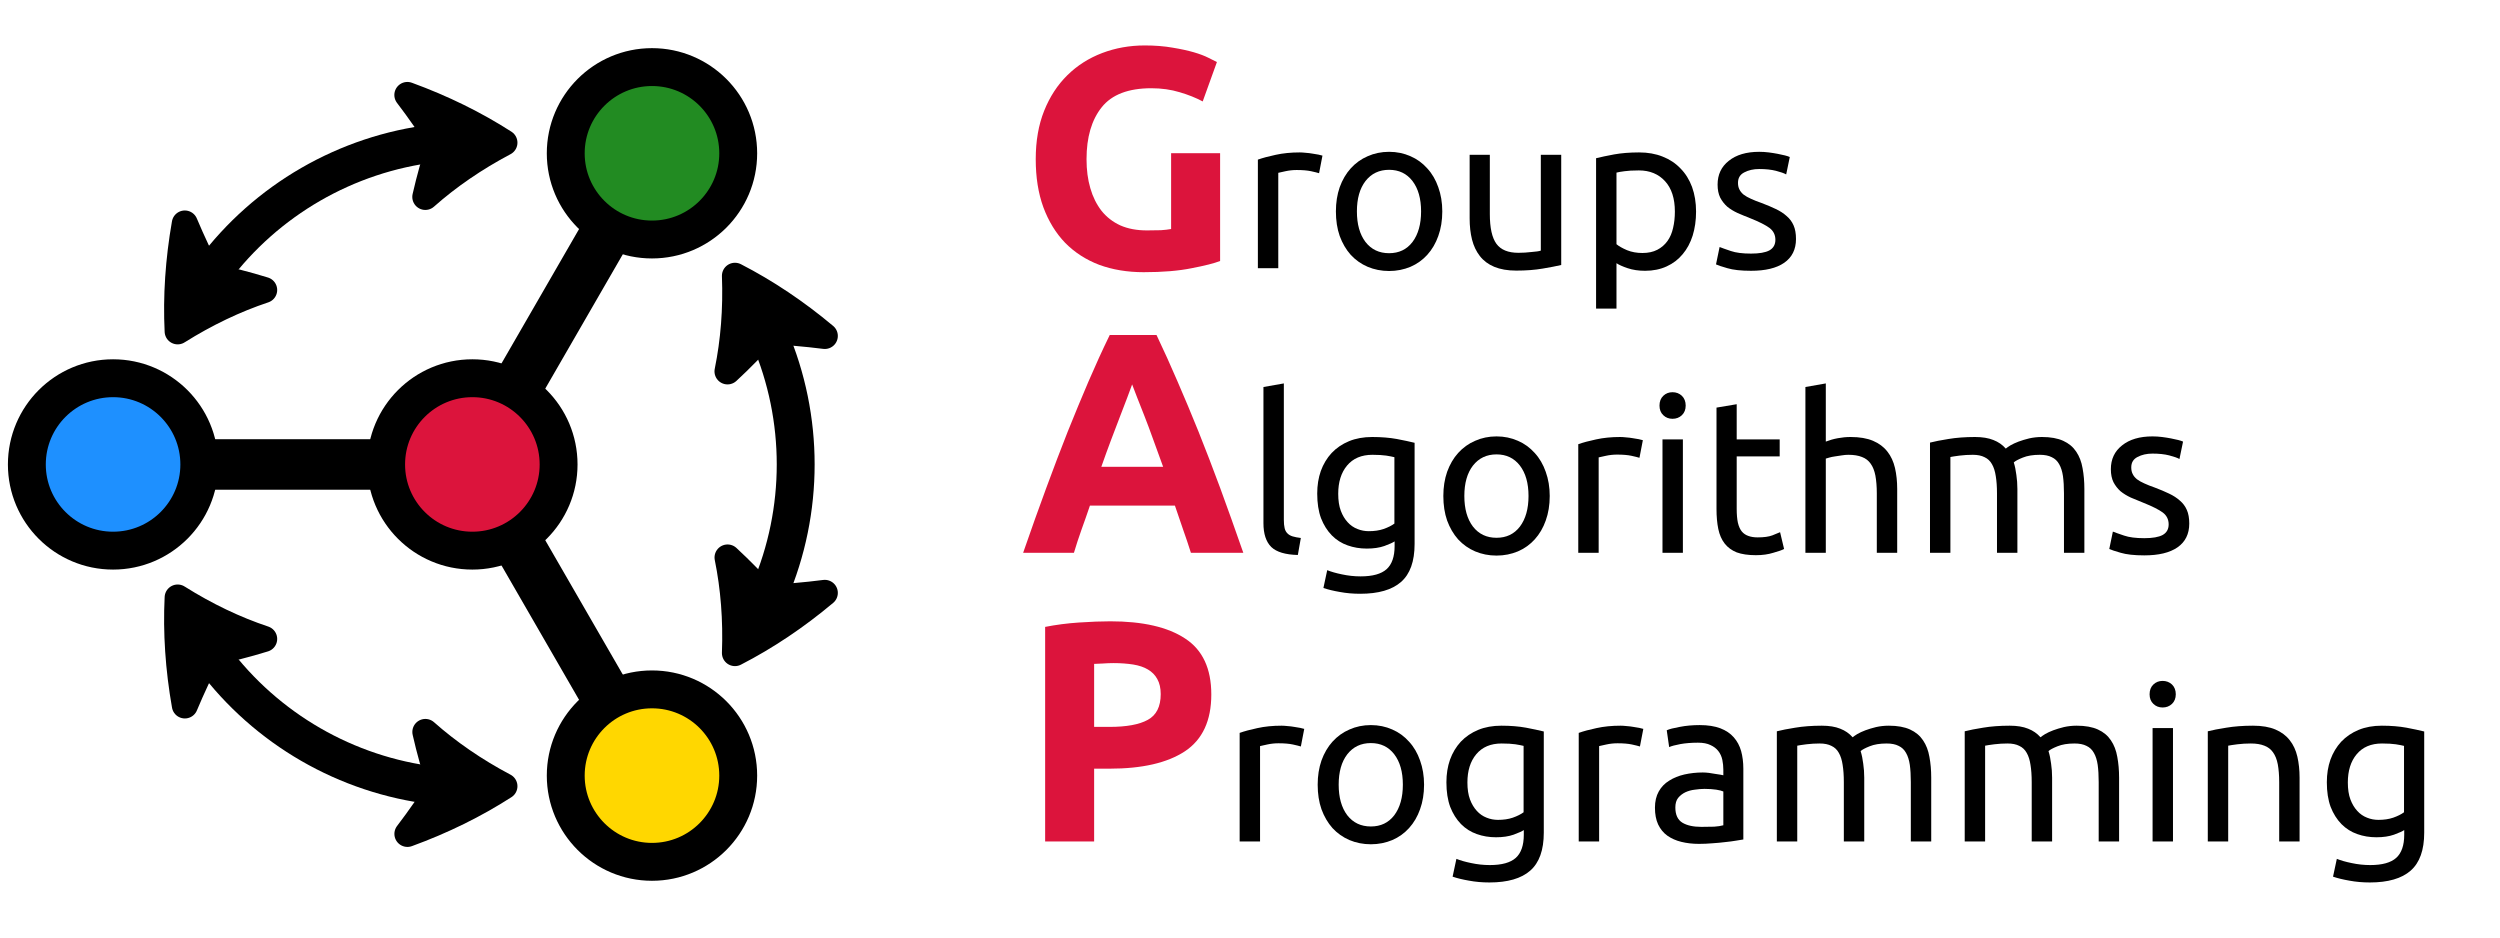
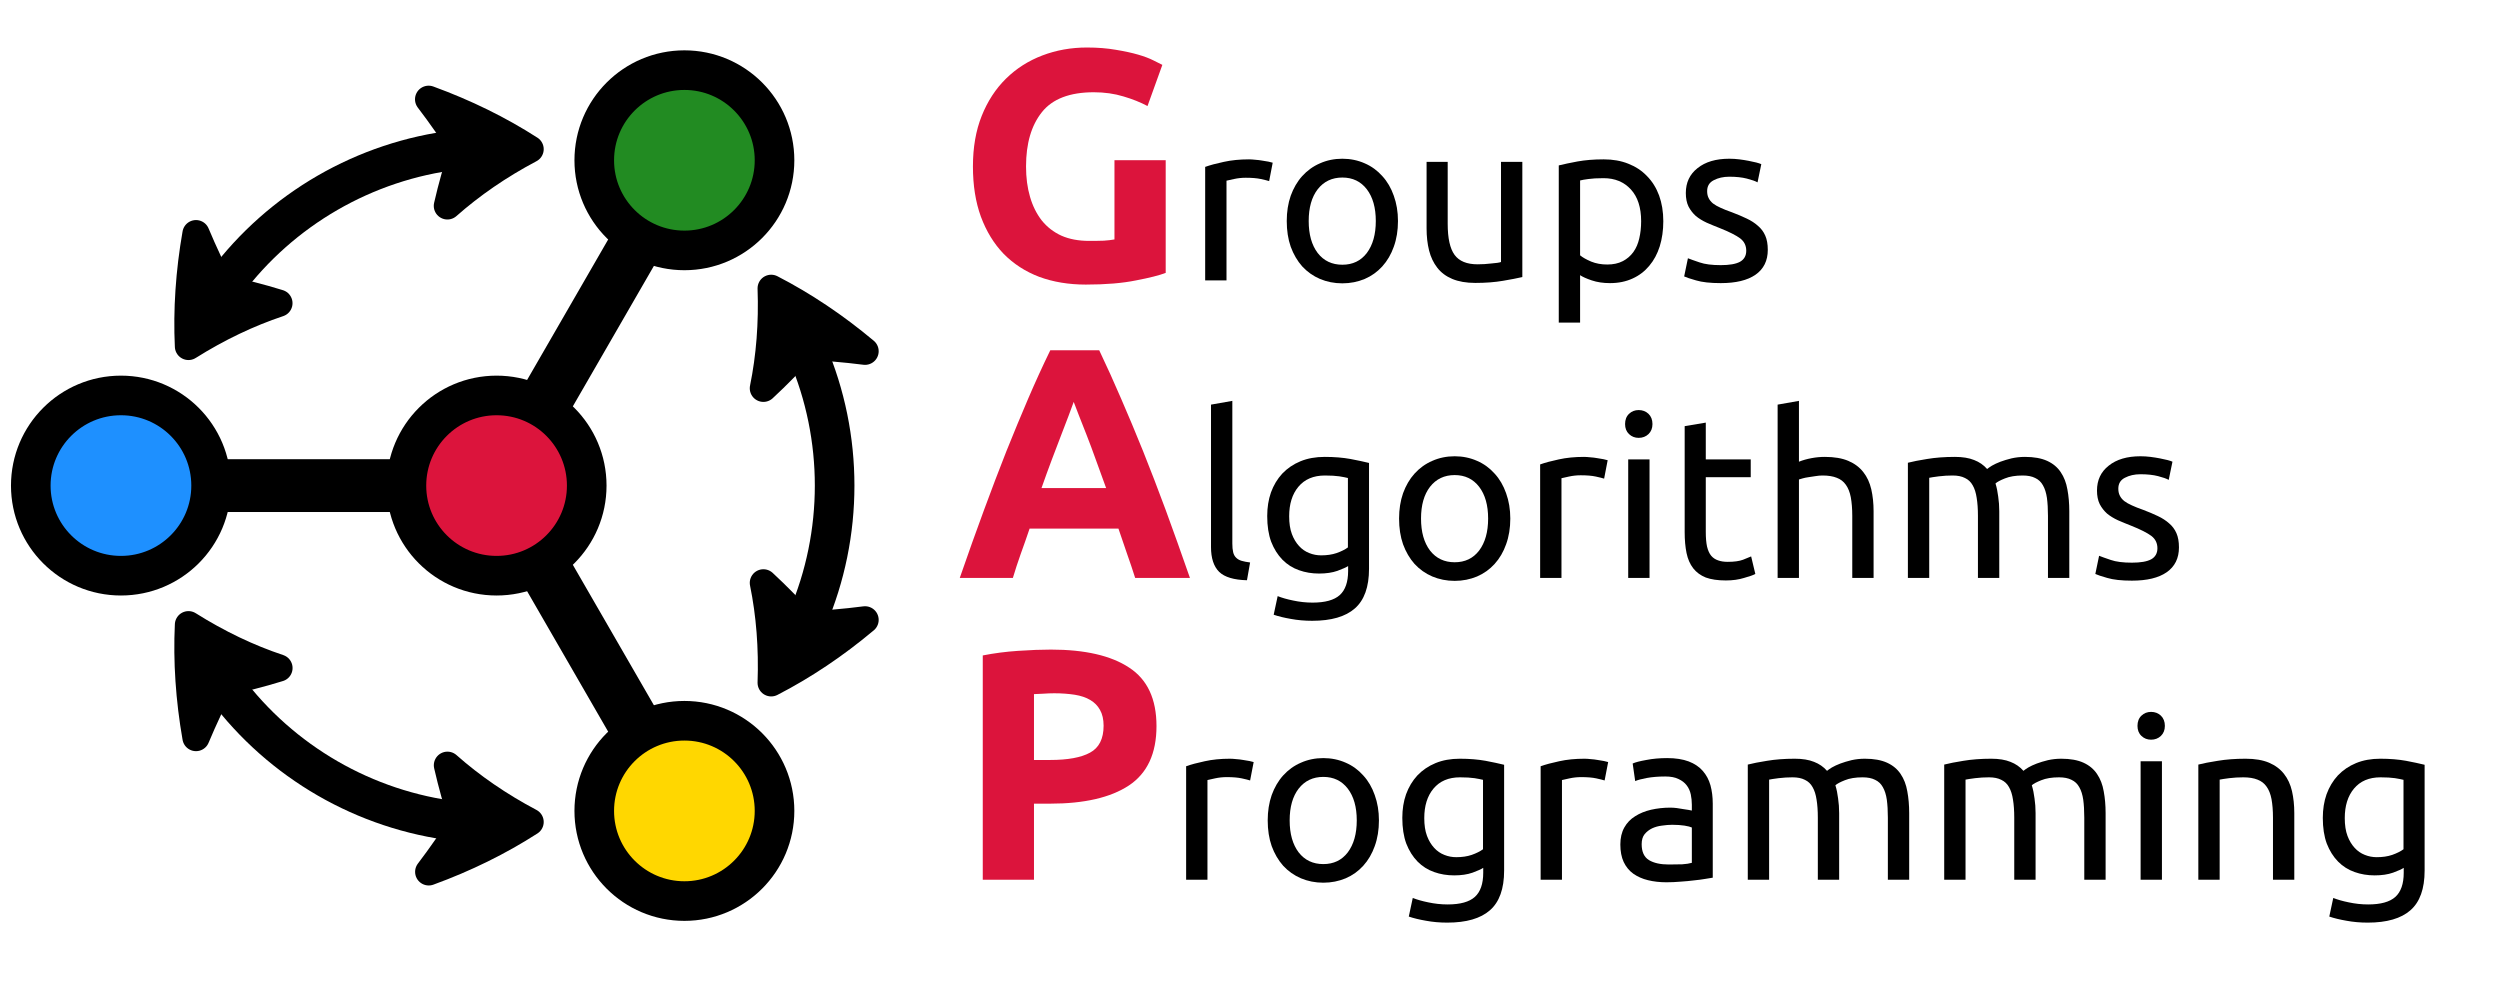
- <svg xmlns="http://www.w3.org/2000/svg" xmlns:xlink="http://www.w3.org/1999/xlink" width="195.349pt" height="73.288pt" viewBox="0 0 195.349 73.288">
+ <svg xmlns="http://www.w3.org/2000/svg" xmlns:xlink="http://www.w3.org/1999/xlink" width="186.845pt" height="73.288pt" viewBox="0 0 186.845 73.288">
  <defs>
    <g>
      <g id="glyph-0-0">
        <path d="M 10.266 -14.062 C 8.473 -14.062 7.18 -13.566 6.391 -12.578 C 5.598 -11.586 5.203 -10.234 5.203 -8.516 C 5.203 -7.68 5.301 -6.926 5.5 -6.25 C 5.695 -5.57 5.988 -4.984 6.375 -4.484 C 6.77 -3.992 7.258 -3.613 7.844 -3.344 C 8.438 -3.082 9.129 -2.953 9.922 -2.953 C 10.348 -2.953 10.711 -2.957 11.016 -2.969 C 11.316 -2.988 11.582 -3.02 11.812 -3.062 L 11.812 -8.984 L 15.641 -8.984 L 15.641 -0.562 C 15.18 -0.383 14.441 -0.195 13.422 0 C 12.41 0.207 11.16 0.312 9.672 0.312 C 8.391 0.312 7.227 0.117 6.188 -0.266 C 5.156 -0.66 4.27 -1.234 3.531 -1.984 C 2.801 -2.742 2.234 -3.672 1.828 -4.766 C 1.43 -5.859 1.234 -7.109 1.234 -8.516 C 1.234 -9.941 1.453 -11.203 1.891 -12.297 C 2.328 -13.391 2.93 -14.316 3.703 -15.078 C 4.473 -15.836 5.379 -16.414 6.422 -16.812 C 7.461 -17.207 8.57 -17.406 9.75 -17.406 C 10.551 -17.406 11.273 -17.348 11.922 -17.234 C 12.566 -17.129 13.117 -17.008 13.578 -16.875 C 14.047 -16.738 14.43 -16.594 14.734 -16.438 C 15.035 -16.289 15.254 -16.18 15.391 -16.109 L 14.281 -13.031 C 13.758 -13.312 13.16 -13.551 12.484 -13.75 C 11.805 -13.957 11.066 -14.062 10.266 -14.062 Z M 10.266 -14.062 " />
      </g>
      <g id="glyph-0-1">
        <path d="M 13.359 0 C 13.172 -0.594 12.969 -1.195 12.75 -1.812 C 12.531 -2.438 12.316 -3.062 12.109 -3.688 L 5.469 -3.688 C 5.258 -3.062 5.039 -2.438 4.812 -1.812 C 4.594 -1.195 4.395 -0.594 4.219 0 L 0.25 0 C 0.883 -1.832 1.488 -3.523 2.062 -5.078 C 2.633 -6.629 3.191 -8.094 3.734 -9.469 C 4.285 -10.844 4.828 -12.148 5.359 -13.391 C 5.891 -14.629 6.441 -15.836 7.016 -17.016 L 10.672 -17.016 C 11.234 -15.836 11.781 -14.629 12.312 -13.391 C 12.852 -12.148 13.398 -10.844 13.953 -9.469 C 14.504 -8.094 15.066 -6.629 15.641 -5.078 C 16.211 -3.523 16.816 -1.832 17.453 0 Z M 8.766 -13.156 C 8.68 -12.906 8.555 -12.566 8.391 -12.141 C 8.234 -11.723 8.047 -11.234 7.828 -10.672 C 7.617 -10.117 7.383 -9.504 7.125 -8.828 C 6.875 -8.16 6.617 -7.457 6.359 -6.719 L 11.188 -6.719 C 10.926 -7.457 10.672 -8.16 10.422 -8.828 C 10.18 -9.504 9.953 -10.117 9.734 -10.672 C 9.516 -11.234 9.32 -11.723 9.156 -12.141 C 8.988 -12.566 8.859 -12.906 8.766 -13.156 Z M 8.766 -13.156 " />
      </g>
      <g id="glyph-0-2">
        <path d="M 7.062 -17.203 C 9.602 -17.203 11.551 -16.754 12.906 -15.859 C 14.27 -14.973 14.953 -13.516 14.953 -11.484 C 14.953 -9.441 14.266 -7.961 12.891 -7.047 C 11.516 -6.141 9.551 -5.688 7 -5.688 L 5.797 -5.688 L 5.797 0 L 1.969 0 L 1.969 -16.766 C 2.801 -16.93 3.68 -17.047 4.609 -17.109 C 5.547 -17.172 6.363 -17.203 7.062 -17.203 Z M 7.312 -13.938 C 7.031 -13.938 6.754 -13.926 6.484 -13.906 C 6.223 -13.895 5.992 -13.883 5.797 -13.875 L 5.797 -8.953 L 7 -8.953 C 8.32 -8.953 9.316 -9.133 9.984 -9.5 C 10.66 -9.863 11 -10.535 11 -11.516 C 11 -11.984 10.91 -12.375 10.734 -12.688 C 10.566 -13 10.32 -13.25 10 -13.438 C 9.688 -13.625 9.301 -13.754 8.844 -13.828 C 8.383 -13.898 7.875 -13.938 7.312 -13.938 Z M 7.312 -13.938 " />
      </g>
      <g id="glyph-1-0">
        <path d="M 4.641 -9.047 C 4.773 -9.047 4.93 -9.035 5.109 -9.016 C 5.285 -9.004 5.457 -8.984 5.625 -8.953 C 5.789 -8.93 5.945 -8.906 6.094 -8.875 C 6.238 -8.844 6.344 -8.816 6.406 -8.797 L 6.141 -7.422 C 6.016 -7.461 5.805 -7.516 5.516 -7.578 C 5.223 -7.641 4.848 -7.672 4.391 -7.672 C 4.098 -7.672 3.805 -7.641 3.516 -7.578 C 3.223 -7.516 3.035 -7.473 2.953 -7.453 L 2.953 0 L 1.359 0 L 1.359 -8.484 C 1.734 -8.617 2.195 -8.742 2.75 -8.859 C 3.312 -8.984 3.941 -9.047 4.641 -9.047 Z M 4.641 -9.047 " />
      </g>
      <g id="glyph-1-1">
        <path d="M 9.188 -4.438 C 9.188 -3.727 9.082 -3.086 8.875 -2.516 C 8.676 -1.953 8.391 -1.461 8.016 -1.047 C 7.648 -0.641 7.211 -0.328 6.703 -0.109 C 6.191 0.105 5.633 0.219 5.031 0.219 C 4.426 0.219 3.867 0.105 3.359 -0.109 C 2.848 -0.328 2.406 -0.641 2.031 -1.047 C 1.664 -1.461 1.379 -1.953 1.172 -2.516 C 0.973 -3.086 0.875 -3.727 0.875 -4.438 C 0.875 -5.125 0.973 -5.754 1.172 -6.328 C 1.379 -6.898 1.664 -7.391 2.031 -7.797 C 2.406 -8.211 2.848 -8.531 3.359 -8.75 C 3.867 -8.977 4.426 -9.094 5.031 -9.094 C 5.633 -9.094 6.191 -8.977 6.703 -8.75 C 7.211 -8.531 7.648 -8.211 8.016 -7.797 C 8.391 -7.391 8.676 -6.898 8.875 -6.328 C 9.082 -5.754 9.188 -5.125 9.188 -4.438 Z M 7.531 -4.438 C 7.531 -5.438 7.305 -6.227 6.859 -6.812 C 6.41 -7.395 5.801 -7.688 5.031 -7.688 C 4.258 -7.688 3.645 -7.395 3.188 -6.812 C 2.738 -6.227 2.516 -5.438 2.516 -4.438 C 2.516 -3.438 2.738 -2.641 3.188 -2.047 C 3.645 -1.461 4.258 -1.172 5.031 -1.172 C 5.801 -1.172 6.41 -1.461 6.859 -2.047 C 7.305 -2.641 7.531 -3.438 7.531 -4.438 Z M 7.531 -4.438 " />
      </g>
      <g id="glyph-1-2">
        <path d="M 8.422 -0.25 C 8.055 -0.164 7.57 -0.07 6.969 0.031 C 6.375 0.133 5.688 0.188 4.906 0.188 C 4.227 0.188 3.656 0.086 3.188 -0.109 C 2.719 -0.305 2.344 -0.586 2.062 -0.953 C 1.781 -1.316 1.578 -1.742 1.453 -2.234 C 1.328 -2.734 1.266 -3.285 1.266 -3.891 L 1.266 -8.859 L 2.844 -8.859 L 2.844 -4.234 C 2.844 -3.148 3.016 -2.375 3.359 -1.906 C 3.703 -1.438 4.273 -1.203 5.078 -1.203 C 5.242 -1.203 5.414 -1.207 5.594 -1.219 C 5.781 -1.238 5.953 -1.254 6.109 -1.266 C 6.273 -1.285 6.422 -1.301 6.547 -1.312 C 6.68 -1.332 6.773 -1.352 6.828 -1.375 L 6.828 -8.859 L 8.422 -8.859 Z M 8.422 -0.25 " />
      </g>
      <g id="glyph-1-3">
        <path d="M 7.516 -4.422 C 7.516 -5.453 7.258 -6.242 6.75 -6.797 C 6.238 -7.359 5.555 -7.641 4.703 -7.641 C 4.223 -7.641 3.848 -7.617 3.578 -7.578 C 3.316 -7.547 3.109 -7.508 2.953 -7.469 L 2.953 -1.875 C 3.141 -1.719 3.414 -1.562 3.781 -1.406 C 4.145 -1.258 4.547 -1.188 4.984 -1.188 C 5.43 -1.188 5.816 -1.27 6.141 -1.438 C 6.461 -1.602 6.727 -1.832 6.938 -2.125 C 7.145 -2.414 7.289 -2.754 7.375 -3.141 C 7.469 -3.535 7.516 -3.961 7.516 -4.422 Z M 9.172 -4.422 C 9.172 -3.742 9.082 -3.117 8.906 -2.547 C 8.727 -1.984 8.469 -1.5 8.125 -1.094 C 7.789 -0.688 7.375 -0.367 6.875 -0.141 C 6.383 0.086 5.82 0.203 5.188 0.203 C 4.676 0.203 4.223 0.133 3.828 0 C 3.43 -0.133 3.141 -0.266 2.953 -0.391 L 2.953 3.156 L 1.359 3.156 L 1.359 -8.594 C 1.734 -8.688 2.203 -8.785 2.766 -8.891 C 3.328 -8.992 3.977 -9.047 4.719 -9.047 C 5.406 -9.047 6.02 -8.938 6.562 -8.719 C 7.102 -8.508 7.566 -8.203 7.953 -7.797 C 8.348 -7.398 8.648 -6.914 8.859 -6.344 C 9.066 -5.77 9.172 -5.129 9.172 -4.422 Z M 9.172 -4.422 " />
      </g>
      <g id="glyph-1-4">
        <path d="M 3.422 -1.141 C 4.066 -1.141 4.547 -1.223 4.859 -1.391 C 5.172 -1.566 5.328 -1.844 5.328 -2.219 C 5.328 -2.602 5.176 -2.91 4.875 -3.141 C 4.57 -3.367 4.066 -3.625 3.359 -3.906 C 3.016 -4.039 2.688 -4.176 2.375 -4.312 C 2.062 -4.457 1.789 -4.625 1.562 -4.812 C 1.344 -5.008 1.16 -5.242 1.016 -5.516 C 0.879 -5.797 0.812 -6.133 0.812 -6.531 C 0.812 -7.312 1.102 -7.93 1.688 -8.391 C 2.27 -8.859 3.062 -9.094 4.062 -9.094 C 4.312 -9.094 4.562 -9.078 4.812 -9.047 C 5.062 -9.016 5.289 -8.977 5.5 -8.938 C 5.719 -8.895 5.91 -8.852 6.078 -8.812 C 6.242 -8.77 6.367 -8.727 6.453 -8.688 L 6.172 -7.328 C 6.004 -7.422 5.738 -7.516 5.375 -7.609 C 5.008 -7.703 4.57 -7.75 4.062 -7.75 C 3.613 -7.75 3.223 -7.66 2.891 -7.484 C 2.566 -7.316 2.406 -7.047 2.406 -6.672 C 2.406 -6.473 2.441 -6.301 2.516 -6.156 C 2.586 -6.008 2.695 -5.875 2.844 -5.75 C 3 -5.633 3.191 -5.523 3.422 -5.422 C 3.648 -5.316 3.926 -5.207 4.25 -5.094 C 4.664 -4.938 5.035 -4.781 5.359 -4.625 C 5.691 -4.469 5.973 -4.285 6.203 -4.078 C 6.441 -3.879 6.625 -3.633 6.75 -3.344 C 6.875 -3.062 6.938 -2.707 6.938 -2.281 C 6.938 -1.469 6.629 -0.848 6.016 -0.422 C 5.41 -0.004 4.547 0.203 3.422 0.203 C 2.641 0.203 2.023 0.133 1.578 0 C 1.141 -0.125 0.844 -0.223 0.688 -0.297 L 0.969 -1.656 C 1.156 -1.582 1.445 -1.477 1.844 -1.344 C 2.238 -1.207 2.766 -1.141 3.422 -1.141 Z M 3.422 -1.141 " />
      </g>
      <g id="glyph-1-5">
        <path d="M 4.016 0.172 C 3.047 0.148 2.352 -0.055 1.938 -0.453 C 1.531 -0.859 1.328 -1.477 1.328 -2.312 L 1.328 -12.953 L 2.922 -13.234 L 2.922 -2.578 C 2.922 -2.316 2.941 -2.098 2.984 -1.922 C 3.023 -1.754 3.098 -1.617 3.203 -1.516 C 3.305 -1.41 3.441 -1.332 3.609 -1.281 C 3.785 -1.227 4 -1.188 4.25 -1.156 Z M 4.016 0.172 " />
      </g>
      <g id="glyph-1-6">
        <path d="M 6.922 -0.891 C 6.785 -0.797 6.52 -0.676 6.125 -0.531 C 5.738 -0.395 5.281 -0.328 4.75 -0.328 C 4.219 -0.328 3.719 -0.41 3.25 -0.578 C 2.781 -0.742 2.367 -1.004 2.016 -1.359 C 1.66 -1.723 1.379 -2.172 1.172 -2.703 C 0.973 -3.242 0.875 -3.883 0.875 -4.625 C 0.875 -5.27 0.969 -5.859 1.156 -6.391 C 1.352 -6.93 1.633 -7.398 2 -7.797 C 2.375 -8.191 2.828 -8.5 3.359 -8.719 C 3.891 -8.938 4.492 -9.047 5.172 -9.047 C 5.898 -9.047 6.539 -8.992 7.094 -8.891 C 7.645 -8.785 8.109 -8.688 8.484 -8.594 L 8.484 -0.688 C 8.484 0.676 8.129 1.664 7.422 2.281 C 6.723 2.895 5.66 3.203 4.234 3.203 C 3.672 3.203 3.141 3.156 2.641 3.062 C 2.148 2.977 1.723 2.875 1.359 2.75 L 1.656 1.359 C 1.969 1.484 2.352 1.594 2.812 1.688 C 3.281 1.789 3.766 1.844 4.266 1.844 C 5.203 1.844 5.879 1.656 6.297 1.281 C 6.711 0.906 6.922 0.305 6.922 -0.516 Z M 6.906 -7.469 C 6.75 -7.508 6.535 -7.551 6.266 -7.594 C 5.992 -7.633 5.633 -7.656 5.188 -7.656 C 4.332 -7.656 3.672 -7.375 3.203 -6.812 C 2.742 -6.258 2.516 -5.523 2.516 -4.609 C 2.516 -4.086 2.582 -3.645 2.719 -3.281 C 2.852 -2.926 3.031 -2.629 3.25 -2.391 C 3.469 -2.148 3.723 -1.973 4.016 -1.859 C 4.305 -1.742 4.602 -1.688 4.906 -1.688 C 5.332 -1.688 5.719 -1.742 6.062 -1.859 C 6.414 -1.984 6.695 -2.125 6.906 -2.281 Z M 6.906 -7.469 " />
      </g>
      <g id="glyph-1-7">
        <path d="M 2.953 0 L 1.359 0 L 1.359 -8.859 L 2.953 -8.859 Z M 2.141 -10.469 C 1.859 -10.469 1.617 -10.562 1.422 -10.75 C 1.223 -10.938 1.125 -11.188 1.125 -11.5 C 1.125 -11.82 1.223 -12.078 1.422 -12.266 C 1.617 -12.453 1.859 -12.547 2.141 -12.547 C 2.43 -12.547 2.676 -12.453 2.875 -12.266 C 3.07 -12.078 3.172 -11.82 3.172 -11.5 C 3.172 -11.188 3.07 -10.938 2.875 -10.75 C 2.676 -10.562 2.43 -10.469 2.141 -10.469 Z M 2.141 -10.469 " />
      </g>
      <g id="glyph-1-8">
        <path d="M 2.844 -8.859 L 6.203 -8.859 L 6.203 -7.531 L 2.844 -7.531 L 2.844 -3.438 C 2.844 -3 2.875 -2.633 2.938 -2.344 C 3.008 -2.051 3.113 -1.82 3.25 -1.656 C 3.383 -1.5 3.555 -1.383 3.766 -1.312 C 3.973 -1.238 4.211 -1.203 4.484 -1.203 C 4.961 -1.203 5.344 -1.254 5.625 -1.359 C 5.914 -1.473 6.117 -1.555 6.234 -1.609 L 6.547 -0.297 C 6.391 -0.211 6.109 -0.113 5.703 0 C 5.305 0.125 4.852 0.188 4.344 0.188 C 3.738 0.188 3.238 0.113 2.844 -0.031 C 2.457 -0.188 2.145 -0.414 1.906 -0.719 C 1.664 -1.031 1.5 -1.41 1.406 -1.859 C 1.312 -2.316 1.266 -2.836 1.266 -3.422 L 1.266 -11.344 L 2.844 -11.609 Z M 2.844 -8.859 " />
      </g>
      <g id="glyph-1-9">
        <path d="M 1.359 0 L 1.359 -12.953 L 2.953 -13.234 L 2.953 -8.688 C 3.242 -8.801 3.555 -8.891 3.891 -8.953 C 4.223 -9.016 4.555 -9.047 4.891 -9.047 C 5.598 -9.047 6.18 -8.945 6.641 -8.75 C 7.109 -8.551 7.484 -8.27 7.766 -7.906 C 8.047 -7.551 8.242 -7.125 8.359 -6.625 C 8.473 -6.125 8.531 -5.578 8.531 -4.984 L 8.531 0 L 6.938 0 L 6.938 -4.641 C 6.938 -5.18 6.898 -5.645 6.828 -6.031 C 6.754 -6.414 6.629 -6.727 6.453 -6.969 C 6.285 -7.207 6.062 -7.379 5.781 -7.484 C 5.5 -7.598 5.145 -7.656 4.719 -7.656 C 4.551 -7.656 4.375 -7.641 4.188 -7.609 C 4.008 -7.586 3.836 -7.562 3.672 -7.531 C 3.504 -7.508 3.352 -7.477 3.219 -7.438 C 3.094 -7.406 3.004 -7.379 2.953 -7.359 L 2.953 0 Z M 1.359 0 " />
      </g>
      <g id="glyph-1-10">
        <path d="M 1.359 -8.609 C 1.723 -8.703 2.203 -8.797 2.797 -8.891 C 3.398 -8.992 4.094 -9.047 4.875 -9.047 C 5.445 -9.047 5.926 -8.969 6.312 -8.812 C 6.695 -8.664 7.02 -8.441 7.281 -8.141 C 7.352 -8.203 7.473 -8.285 7.641 -8.391 C 7.816 -8.492 8.031 -8.594 8.281 -8.688 C 8.531 -8.781 8.805 -8.863 9.109 -8.938 C 9.422 -9.008 9.754 -9.047 10.109 -9.047 C 10.785 -9.047 11.336 -8.945 11.766 -8.75 C 12.203 -8.551 12.539 -8.27 12.781 -7.906 C 13.031 -7.539 13.195 -7.109 13.281 -6.609 C 13.375 -6.109 13.422 -5.566 13.422 -4.984 L 13.422 0 L 11.828 0 L 11.828 -4.641 C 11.828 -5.16 11.801 -5.609 11.75 -5.984 C 11.695 -6.359 11.598 -6.672 11.453 -6.922 C 11.316 -7.172 11.125 -7.352 10.875 -7.469 C 10.633 -7.594 10.32 -7.656 9.938 -7.656 C 9.406 -7.656 8.961 -7.582 8.609 -7.438 C 8.266 -7.301 8.031 -7.176 7.906 -7.062 C 8 -6.758 8.066 -6.43 8.109 -6.078 C 8.16 -5.734 8.188 -5.367 8.188 -4.984 L 8.188 0 L 6.594 0 L 6.594 -4.641 C 6.594 -5.16 6.562 -5.609 6.5 -5.984 C 6.445 -6.359 6.348 -6.672 6.203 -6.922 C 6.066 -7.172 5.875 -7.352 5.625 -7.469 C 5.383 -7.594 5.078 -7.656 4.703 -7.656 C 4.547 -7.656 4.375 -7.648 4.188 -7.641 C 4.008 -7.629 3.836 -7.613 3.672 -7.594 C 3.504 -7.57 3.352 -7.551 3.219 -7.531 C 3.082 -7.508 2.992 -7.492 2.953 -7.484 L 2.953 0 L 1.359 0 Z M 1.359 -8.609 " />
      </g>
      <g id="glyph-1-11">
        <path d="M 4.359 -1.141 C 4.734 -1.141 5.066 -1.145 5.359 -1.156 C 5.648 -1.176 5.891 -1.211 6.078 -1.266 L 6.078 -3.906 C 5.973 -3.957 5.789 -4.004 5.531 -4.047 C 5.27 -4.086 4.961 -4.109 4.609 -4.109 C 4.367 -4.109 4.113 -4.086 3.844 -4.047 C 3.57 -4.016 3.328 -3.945 3.109 -3.844 C 2.891 -3.738 2.703 -3.594 2.547 -3.406 C 2.398 -3.219 2.328 -2.969 2.328 -2.656 C 2.328 -2.094 2.508 -1.695 2.875 -1.469 C 3.238 -1.25 3.734 -1.141 4.359 -1.141 Z M 4.234 -9.094 C 4.867 -9.094 5.406 -9.008 5.844 -8.844 C 6.281 -8.676 6.629 -8.441 6.891 -8.141 C 7.16 -7.836 7.352 -7.477 7.469 -7.062 C 7.582 -6.645 7.641 -6.188 7.641 -5.688 L 7.641 -0.156 C 7.504 -0.133 7.312 -0.102 7.062 -0.062 C 6.82 -0.02 6.547 0.016 6.234 0.047 C 5.93 0.086 5.598 0.117 5.234 0.141 C 4.879 0.172 4.523 0.188 4.172 0.188 C 3.672 0.188 3.211 0.133 2.797 0.031 C 2.379 -0.07 2.016 -0.234 1.703 -0.453 C 1.398 -0.672 1.16 -0.961 0.984 -1.328 C 0.816 -1.691 0.734 -2.129 0.734 -2.641 C 0.734 -3.129 0.832 -3.551 1.031 -3.906 C 1.227 -4.258 1.5 -4.539 1.844 -4.75 C 2.188 -4.969 2.582 -5.129 3.031 -5.234 C 3.488 -5.336 3.969 -5.391 4.469 -5.391 C 4.625 -5.391 4.785 -5.379 4.953 -5.359 C 5.129 -5.336 5.289 -5.312 5.438 -5.281 C 5.594 -5.258 5.727 -5.238 5.844 -5.219 C 5.957 -5.195 6.035 -5.18 6.078 -5.172 L 6.078 -5.609 C 6.078 -5.867 6.051 -6.125 6 -6.375 C 5.945 -6.633 5.844 -6.863 5.688 -7.062 C 5.539 -7.258 5.336 -7.414 5.078 -7.531 C 4.828 -7.656 4.5 -7.719 4.094 -7.719 C 3.57 -7.719 3.113 -7.68 2.719 -7.609 C 2.32 -7.535 2.031 -7.457 1.844 -7.375 L 1.656 -8.688 C 1.852 -8.781 2.191 -8.867 2.672 -8.953 C 3.148 -9.047 3.672 -9.094 4.234 -9.094 Z M 4.234 -9.094 " />
      </g>
      <g id="glyph-1-12">
        <path d="M 1.359 -8.609 C 1.723 -8.703 2.207 -8.797 2.812 -8.891 C 3.414 -8.992 4.109 -9.047 4.891 -9.047 C 5.598 -9.047 6.18 -8.945 6.641 -8.75 C 7.109 -8.551 7.484 -8.27 7.766 -7.906 C 8.047 -7.551 8.242 -7.125 8.359 -6.625 C 8.473 -6.125 8.531 -5.578 8.531 -4.984 L 8.531 0 L 6.938 0 L 6.938 -4.641 C 6.938 -5.18 6.898 -5.645 6.828 -6.031 C 6.754 -6.414 6.629 -6.727 6.453 -6.969 C 6.285 -7.207 6.062 -7.379 5.781 -7.484 C 5.5 -7.598 5.145 -7.656 4.719 -7.656 C 4.551 -7.656 4.375 -7.648 4.188 -7.641 C 4.008 -7.629 3.836 -7.613 3.672 -7.594 C 3.504 -7.57 3.352 -7.551 3.219 -7.531 C 3.094 -7.508 3.004 -7.492 2.953 -7.484 L 2.953 0 L 1.359 0 Z M 1.359 -8.609 " />
      </g>
    </g>
    <clipPath id="clip-0">
-       <path clip-rule="nonzero" d="M 0.617 0 L 104 0 L 104 72.582 L 0.617 72.582 Z M 0.617 0 " />
+       <path clip-rule="nonzero" d="M 0.82 0 L 105 0 L 105 72.582 L 0.82 72.582 Z M 0.82 0 " />
    </clipPath>
    <clipPath id="clip-1">
-       <path clip-rule="nonzero" d="M 0.617 0 L 104 0 L 104 72.582 L 0.617 72.582 Z M 0.617 0 " />
+       <path clip-rule="nonzero" d="M 0.82 0 L 105 0 L 105 72.582 L 0.82 72.582 Z M 0.82 0 " />
    </clipPath>
    <clipPath id="clip-2">
-       <path clip-rule="nonzero" d="M 0.617 0 L 86 0 L 86 72.582 L 0.617 72.582 Z M 0.617 0 " />
+       <path clip-rule="nonzero" d="M 0.82 0 L 86 0 L 86 72.582 L 0.82 72.582 Z M 0.82 0 " />
    </clipPath>
    <clipPath id="clip-3">
-       <path clip-rule="nonzero" d="M 0.617 0 L 58 0 L 58 72.582 L 0.617 72.582 Z M 0.617 0 " />
+       <path clip-rule="nonzero" d="M 0.82 0 L 58 0 L 58 72.582 L 0.82 72.582 Z M 0.82 0 " />
    </clipPath>
    <clipPath id="clip-4">
      <path clip-rule="nonzero" d="M 2 12 L 100 12 L 100 72.582 L 2 72.582 Z M 2 12 " />
    </clipPath>
    <clipPath id="clip-5">
-       <path clip-rule="nonzero" d="M 0.617 0 L 76 0 L 76 64 L 0.617 64 Z M 0.617 0 " />
+       <path clip-rule="nonzero" d="M 0.82 0 L 76 0 L 76 64 L 0.82 64 Z M 0.82 0 " />
    </clipPath>
    <clipPath id="clip-6">
-       <path clip-rule="nonzero" d="M 0.617 9 L 76 9 L 76 72.582 L 0.617 72.582 Z M 0.617 9 " />
+       <path clip-rule="nonzero" d="M 0.82 9 L 76 9 L 76 72.582 L 0.82 72.582 Z M 0.82 9 " />
    </clipPath>
    <clipPath id="clip-7">
      <path clip-rule="nonzero" d="M 18 0 L 105 0 L 105 72.582 L 18 72.582 Z M 18 0 " />
    </clipPath>
  </defs>
  <g clip-path="url(#clip-0)">
-     <path fill="none" stroke-width="3.985" stroke-linecap="butt" stroke-linejoin="miter" stroke="rgb(0%, 0%, 0%)" stroke-opacity="1" stroke-miterlimit="10" d="M 2.833 4.909 L 11.337 19.641 " transform="matrix(0.990378, 0, 0, -0.990378, 36.90884, 36.29142)" />
+     <path fill="none" stroke-width="3.985" stroke-linecap="butt" stroke-linejoin="miter" stroke="rgb(0%, 0%, 0%)" stroke-opacity="1" stroke-miterlimit="10" d="M 2.836 4.909 L 11.339 19.641 " transform="matrix(0.990378, 0, 0, -0.990378, 37.11355, 36.29142)" />
  </g>
-   <path fill="none" stroke-width="3.985" stroke-linecap="butt" stroke-linejoin="miter" stroke="rgb(0%, 0%, 0%)" stroke-opacity="1" stroke-miterlimit="10" d="M -5.67 -0.002 L -22.678 -0.002 " transform="matrix(0.990378, 0, 0, -0.990378, 36.90884, 36.29142)" />
+   <path fill="none" stroke-width="3.985" stroke-linecap="butt" stroke-linejoin="miter" stroke="rgb(0%, 0%, 0%)" stroke-opacity="1" stroke-miterlimit="10" d="M -5.668 -0.002 L -22.679 -0.002 " transform="matrix(0.990378, 0, 0, -0.990378, 37.11355, 36.29142)" />
  <g clip-path="url(#clip-1)">
-     <path fill="none" stroke-width="3.985" stroke-linecap="butt" stroke-linejoin="miter" stroke="rgb(0%, 0%, 0%)" stroke-opacity="1" stroke-miterlimit="10" d="M 2.833 -4.908 L 11.337 -19.64 " transform="matrix(0.990378, 0, 0, -0.990378, 36.90884, 36.29142)" />
+     <path fill="none" stroke-width="3.985" stroke-linecap="butt" stroke-linejoin="miter" stroke="rgb(0%, 0%, 0%)" stroke-opacity="1" stroke-miterlimit="10" d="M 2.836 -4.908 L 11.339 -19.64 " transform="matrix(0.990378, 0, 0, -0.990378, 37.11355, 36.29142)" />
  </g>
-   <path fill-rule="nonzero" fill="rgb(86.4%, 7.999%, 23.499%)" fill-opacity="1" d="M 43.648 36.293 C 43.648 32.57 40.629 29.555 36.91 29.555 C 33.188 29.555 30.172 32.57 30.172 36.293 C 30.172 40.012 33.188 43.027 36.91 43.027 C 40.629 43.027 43.648 40.012 43.648 36.293 Z M 43.648 36.293 " />
+   <path fill-rule="nonzero" fill="rgb(86.4%, 7.999%, 23.499%)" fill-opacity="1" d="M 43.852 36.293 C 43.852 32.57 40.836 29.555 37.113 29.555 C 33.391 29.555 30.375 32.57 30.375 36.293 C 30.375 40.012 33.391 43.027 37.113 43.027 C 40.836 43.027 43.852 40.012 43.852 36.293 Z M 43.852 36.293 " />
  <g clip-path="url(#clip-2)">
-     <path fill="none" stroke-width="2.989" stroke-linecap="butt" stroke-linejoin="miter" stroke="rgb(0%, 0%, 0%)" stroke-opacity="1" stroke-miterlimit="10" d="M 6.805 -0.002 C 6.805 3.757 3.756 6.802 0.001 6.802 C -3.757 6.802 -6.802 3.757 -6.802 -0.002 C -6.802 -3.756 -3.757 -6.801 0.001 -6.801 C 3.756 -6.801 6.805 -3.756 6.805 -0.002 Z M 6.805 -0.002 " transform="matrix(0.990378, 0, 0, -0.990378, 36.90884, 36.29142)" />
+     <path fill="none" stroke-width="2.989" stroke-linecap="butt" stroke-linejoin="miter" stroke="rgb(0%, 0%, 0%)" stroke-opacity="1" stroke-miterlimit="10" d="M 6.803 -0.002 C 6.803 3.757 3.759 6.802 -0 6.802 C -3.759 6.802 -6.804 3.757 -6.804 -0.002 C -6.804 -3.756 -3.759 -6.801 -0 -6.801 C 3.759 -6.801 6.803 -3.756 6.803 -0.002 Z M 6.803 -0.002 " transform="matrix(0.990378, 0, 0, -0.990378, 37.11355, 36.29142)" />
  </g>
-   <path fill-rule="nonzero" fill="rgb(13.199%, 54.5%, 13.199%)" fill-opacity="1" stroke-width="2.989" stroke-linecap="butt" stroke-linejoin="miter" stroke="rgb(0%, 0%, 0%)" stroke-opacity="1" stroke-miterlimit="10" d="M 20.977 24.547 C 20.977 28.306 17.932 31.351 14.173 31.351 C 10.418 31.351 7.369 28.306 7.369 24.547 C 7.369 20.792 10.418 17.747 14.173 17.747 C 17.932 17.747 20.977 20.792 20.977 24.547 Z M 20.977 24.547 " transform="matrix(0.990378, 0, 0, -0.990378, 36.90884, 36.29142)" />
-   <path fill-rule="nonzero" fill="rgb(11.6%, 56.499%, 100%)" fill-opacity="1" d="M 15.574 36.293 C 15.574 32.57 12.555 29.555 8.836 29.555 C 5.113 29.555 2.098 32.57 2.098 36.293 C 2.098 40.012 5.113 43.027 8.836 43.027 C 12.555 43.027 15.574 40.012 15.574 36.293 Z M 15.574 36.293 " />
+   <path fill-rule="nonzero" fill="rgb(13.199%, 54.5%, 13.199%)" fill-opacity="1" stroke-width="2.989" stroke-linecap="butt" stroke-linejoin="miter" stroke="rgb(0%, 0%, 0%)" stroke-opacity="1" stroke-miterlimit="10" d="M 20.975 24.547 C 20.975 28.306 17.93 31.351 14.175 31.351 C 10.416 31.351 7.371 28.306 7.371 24.547 C 7.371 20.792 10.416 17.747 14.175 17.747 C 17.93 17.747 20.975 20.792 20.975 24.547 Z M 20.975 24.547 " transform="matrix(0.990378, 0, 0, -0.990378, 37.11355, 36.29142)" />
+   <path fill-rule="nonzero" fill="rgb(11.6%, 56.499%, 100%)" fill-opacity="1" d="M 15.777 36.293 C 15.777 32.57 12.762 29.555 9.039 29.555 C 5.316 29.555 2.301 32.57 2.301 36.293 C 2.301 40.012 5.316 43.027 9.039 43.027 C 12.762 43.027 15.777 40.012 15.777 36.293 Z M 15.777 36.293 " />
  <g clip-path="url(#clip-3)">
-     <path fill="none" stroke-width="2.989" stroke-linecap="butt" stroke-linejoin="miter" stroke="rgb(0%, 0%, 0%)" stroke-opacity="1" stroke-miterlimit="10" d="M -21.542 -0.002 C -21.542 3.757 -24.591 6.802 -28.346 6.802 C -32.104 6.802 -35.149 3.757 -35.149 -0.002 C -35.149 -3.756 -32.104 -6.801 -28.346 -6.801 C -24.591 -6.801 -21.542 -3.756 -21.542 -0.002 Z M -21.542 -0.002 " transform="matrix(0.990378, 0, 0, -0.990378, 36.90884, 36.29142)" />
+     <path fill="none" stroke-width="2.989" stroke-linecap="butt" stroke-linejoin="miter" stroke="rgb(0%, 0%, 0%)" stroke-opacity="1" stroke-miterlimit="10" d="M -21.543 -0.002 C -21.543 3.757 -24.588 6.802 -28.347 6.802 C -32.106 6.802 -35.151 3.757 -35.151 -0.002 C -35.151 -3.756 -32.106 -6.801 -28.347 -6.801 C -24.588 -6.801 -21.543 -3.756 -21.543 -0.002 Z M -21.543 -0.002 " transform="matrix(0.990378, 0, 0, -0.990378, 37.11355, 36.29142)" />
  </g>
-   <path fill-rule="nonzero" fill="rgb(100%, 84.399%, 0%)" fill-opacity="1" d="M 57.684 60.605 C 57.684 56.883 54.668 53.867 50.945 53.867 C 47.227 53.867 44.207 56.883 44.207 60.605 C 44.207 64.324 47.227 67.344 50.945 67.344 C 54.668 67.344 57.684 64.324 57.684 60.605 Z M 57.684 60.605 " />
+   <path fill-rule="nonzero" fill="rgb(100%, 84.399%, 0%)" fill-opacity="1" d="M 57.887 60.605 C 57.887 56.883 54.871 53.867 51.152 53.867 C 47.43 53.867 44.414 56.883 44.414 60.605 C 44.414 64.324 47.43 67.344 51.152 67.344 C 54.871 67.344 57.887 64.324 57.887 60.605 Z M 57.887 60.605 " />
  <g clip-path="url(#clip-4)">
-     <path fill="none" stroke-width="2.989" stroke-linecap="butt" stroke-linejoin="miter" stroke="rgb(0%, 0%, 0%)" stroke-opacity="1" stroke-miterlimit="10" d="M 20.977 -24.55 C 20.977 -20.791 17.932 -17.747 14.173 -17.747 C 10.418 -17.747 7.369 -20.791 7.369 -24.55 C 7.369 -28.305 10.418 -31.354 14.173 -31.354 C 17.932 -31.354 20.977 -28.305 20.977 -24.55 Z M 20.977 -24.55 " transform="matrix(0.990378, 0, 0, -0.990378, 36.90884, 36.29142)" />
+     <path fill="none" stroke-width="2.989" stroke-linecap="butt" stroke-linejoin="miter" stroke="rgb(0%, 0%, 0%)" stroke-opacity="1" stroke-miterlimit="10" d="M 20.975 -24.55 C 20.975 -20.791 17.93 -17.747 14.175 -17.747 C 10.416 -17.747 7.371 -20.791 7.371 -24.55 C 7.371 -28.305 10.416 -31.354 14.175 -31.354 C 17.93 -31.354 20.975 -28.305 20.975 -24.55 Z M 20.975 -24.55 " transform="matrix(0.990378, 0, 0, -0.990378, 37.11355, 36.29142)" />
  </g>
  <g clip-path="url(#clip-5)">
-     <path fill="none" stroke-width="2.989" stroke-linecap="butt" stroke-linejoin="miter" stroke="rgb(0%, 0%, 0%)" stroke-opacity="1" stroke-miterlimit="10" d="M -3.02 25.336 C -9.946 24.512 -16.257 20.867 -20.43 15.282 " transform="matrix(0.990378, 0, 0, -0.990378, 36.90884, 36.29142)" />
+     <path fill="none" stroke-width="2.989" stroke-linecap="butt" stroke-linejoin="miter" stroke="rgb(0%, 0%, 0%)" stroke-opacity="1" stroke-miterlimit="10" d="M -3.022 25.336 C -9.944 24.512 -16.254 20.867 -20.431 15.282 " transform="matrix(0.990378, 0, 0, -0.990378, 37.11355, 36.29142)" />
  </g>
-   <path fill-rule="nonzero" fill="rgb(0%, 0%, 0%)" fill-opacity="1" stroke-width="2.057" stroke-linecap="butt" stroke-linejoin="round" stroke="rgb(0%, 0%, 0%)" stroke-opacity="1" stroke-miterlimit="10" d="M 2.53 25.387 C 0.218 26.874 -2.349 28.136 -5.126 29.15 C -4.191 27.923 -3.32 26.669 -2.511 25.391 C -2.984 23.967 -3.383 22.54 -3.71 21.108 C -1.9 22.713 0.195 24.153 2.53 25.387 Z M 2.53 25.387 " transform="matrix(0.990378, 0, 0, -0.990378, 36.90884, 36.29142)" />
-   <path fill-rule="nonzero" fill="rgb(0%, 0%, 0%)" fill-opacity="1" stroke-width="2.057" stroke-linecap="butt" stroke-linejoin="round" stroke="rgb(0%, 0%, 0%)" stroke-opacity="1" stroke-miterlimit="10" d="M -23.25 10.502 C -21.013 11.906 -18.722 12.999 -16.426 13.764 C -17.83 14.198 -19.266 14.564 -20.733 14.868 C -21.439 16.205 -22.086 17.59 -22.686 19.009 C -23.195 16.103 -23.384 13.247 -23.25 10.502 Z M -23.25 10.502 " transform="matrix(0.990378, 0, 0, -0.990378, 36.90884, 36.29142)" />
+   <path fill-rule="nonzero" fill="rgb(0%, 0%, 0%)" fill-opacity="1" stroke-width="2.057" stroke-linecap="butt" stroke-linejoin="round" stroke="rgb(0%, 0%, 0%)" stroke-opacity="1" stroke-miterlimit="10" d="M 2.528 25.387 C 0.217 26.874 -2.351 28.136 -5.128 29.15 C -4.193 27.923 -3.317 26.669 -2.509 25.391 C -2.982 23.967 -3.384 22.54 -3.712 21.108 C -1.897 22.713 0.193 24.153 2.528 25.387 Z M 2.528 25.387 " transform="matrix(0.990378, 0, 0, -0.990378, 37.11355, 36.29142)" />
+   <path fill-rule="nonzero" fill="rgb(0%, 0%, 0%)" fill-opacity="1" stroke-width="2.057" stroke-linecap="butt" stroke-linejoin="round" stroke="rgb(0%, 0%, 0%)" stroke-opacity="1" stroke-miterlimit="10" d="M -23.251 10.502 C -21.015 11.906 -18.723 12.999 -16.428 13.764 C -17.828 14.198 -19.268 14.564 -20.735 14.868 C -21.437 16.205 -22.088 17.59 -22.683 19.009 C -23.192 16.103 -23.381 13.247 -23.251 10.502 Z M -23.251 10.502 " transform="matrix(0.990378, 0, 0, -0.990378, 37.11355, 36.29142)" />
  <g clip-path="url(#clip-6)">
-     <path fill="none" stroke-width="2.989" stroke-linecap="butt" stroke-linejoin="miter" stroke="rgb(0%, 0%, 0%)" stroke-opacity="1" stroke-miterlimit="10" d="M -20.43 -15.281 C -16.253 -20.866 -9.942 -24.511 -3.02 -25.335 " transform="matrix(0.990378, 0, 0, -0.990378, 36.90884, 36.29142)" />
+     <path fill="none" stroke-width="2.989" stroke-linecap="butt" stroke-linejoin="miter" stroke="rgb(0%, 0%, 0%)" stroke-opacity="1" stroke-miterlimit="10" d="M -20.431 -15.281 C -16.254 -20.866 -9.944 -24.511 -3.018 -25.335 " transform="matrix(0.990378, 0, 0, -0.990378, 37.11355, 36.29142)" />
  </g>
-   <path fill-rule="nonzero" fill="rgb(0%, 0%, 0%)" fill-opacity="1" stroke-width="2.057" stroke-linecap="butt" stroke-linejoin="round" stroke="rgb(0%, 0%, 0%)" stroke-opacity="1" stroke-miterlimit="10" d="M -23.25 -10.501 C -23.384 -13.246 -23.195 -16.106 -22.682 -19.013 C -22.086 -17.593 -21.439 -16.208 -20.733 -14.867 C -19.266 -14.567 -17.83 -14.201 -16.426 -13.767 C -18.722 -13.002 -21.013 -11.909 -23.25 -10.501 Z M -23.25 -10.501 " transform="matrix(0.990378, 0, 0, -0.990378, 36.90884, 36.29142)" />
-   <path fill-rule="nonzero" fill="rgb(0%, 0%, 0%)" fill-opacity="1" stroke-width="2.057" stroke-linecap="butt" stroke-linejoin="round" stroke="rgb(0%, 0%, 0%)" stroke-opacity="1" stroke-miterlimit="10" d="M 2.53 -25.386 C 0.195 -24.152 -1.896 -22.712 -3.706 -21.107 C -3.383 -22.539 -2.98 -23.97 -2.507 -25.39 C -3.316 -26.668 -4.187 -27.923 -5.122 -29.149 C -2.349 -28.139 0.218 -26.873 2.53 -25.386 Z M 2.53 -25.386 " transform="matrix(0.990378, 0, 0, -0.990378, 36.90884, 36.29142)" />
+   <path fill-rule="nonzero" fill="rgb(0%, 0%, 0%)" fill-opacity="1" stroke-width="2.057" stroke-linecap="butt" stroke-linejoin="round" stroke="rgb(0%, 0%, 0%)" stroke-opacity="1" stroke-miterlimit="10" d="M -23.251 -10.501 C -23.381 -13.246 -23.192 -16.106 -22.683 -19.013 C -22.088 -17.593 -21.437 -16.208 -20.735 -14.867 C -19.268 -14.567 -17.828 -14.201 -16.424 -13.767 C -18.723 -13.002 -21.015 -11.909 -23.251 -10.501 Z M -23.251 -10.501 " transform="matrix(0.990378, 0, 0, -0.990378, 37.11355, 36.29142)" />
+   <path fill-rule="nonzero" fill="rgb(0%, 0%, 0%)" fill-opacity="1" stroke-width="2.057" stroke-linecap="butt" stroke-linejoin="round" stroke="rgb(0%, 0%, 0%)" stroke-opacity="1" stroke-miterlimit="10" d="M 2.528 -25.386 C 0.193 -24.152 -1.897 -22.712 -3.708 -21.107 C -3.38 -22.539 -2.982 -23.97 -2.509 -25.39 C -3.317 -26.668 -4.189 -27.923 -5.12 -29.149 C -2.347 -28.139 0.217 -26.873 2.528 -25.386 Z M 2.528 -25.386 " transform="matrix(0.990378, 0, 0, -0.990378, 37.11355, 36.29142)" />
  <g clip-path="url(#clip-7)">
-     <path fill="none" stroke-width="2.989" stroke-linecap="butt" stroke-linejoin="miter" stroke="rgb(0%, 0%, 0%)" stroke-opacity="1" stroke-miterlimit="10" d="M 23.45 -10.051 C 26.199 -3.642 26.199 3.643 23.45 10.052 " transform="matrix(0.990378, 0, 0, -0.990378, 36.90884, 36.29142)" />
+     <path fill="none" stroke-width="2.989" stroke-linecap="butt" stroke-linejoin="miter" stroke="rgb(0%, 0%, 0%)" stroke-opacity="1" stroke-miterlimit="10" d="M 23.452 -10.051 C 26.197 -3.642 26.197 3.643 23.452 10.052 " transform="matrix(0.990378, 0, 0, -0.990378, 37.11355, 36.29142)" />
  </g>
-   <path fill-rule="nonzero" fill="rgb(0%, 0%, 0%)" fill-opacity="1" stroke-width="2.057" stroke-linecap="butt" stroke-linejoin="round" stroke="rgb(0%, 0%, 0%)" stroke-opacity="1" stroke-miterlimit="10" d="M 20.72 -14.883 C 23.166 -13.625 25.544 -12.035 27.808 -10.134 C 26.278 -10.331 24.755 -10.462 23.244 -10.521 C 22.251 -9.401 21.213 -8.34 20.136 -7.342 C 20.618 -9.712 20.819 -12.244 20.72 -14.883 Z M 20.72 -14.883 " transform="matrix(0.990378, 0, 0, -0.990378, 36.90884, 36.29142)" />
-   <path fill-rule="nonzero" fill="rgb(0%, 0%, 0%)" fill-opacity="1" stroke-width="2.057" stroke-linecap="butt" stroke-linejoin="round" stroke="rgb(0%, 0%, 0%)" stroke-opacity="1" stroke-miterlimit="10" d="M 20.72 14.884 C 20.819 12.245 20.618 9.713 20.133 7.343 C 21.213 8.34 22.247 9.401 23.244 10.522 C 24.755 10.462 26.278 10.332 27.808 10.139 C 25.544 12.036 23.166 13.626 20.72 14.884 Z M 20.72 14.884 " transform="matrix(0.990378, 0, 0, -0.990378, 36.90884, 36.29142)" />
+   <path fill-rule="nonzero" fill="rgb(0%, 0%, 0%)" fill-opacity="1" stroke-width="2.057" stroke-linecap="butt" stroke-linejoin="round" stroke="rgb(0%, 0%, 0%)" stroke-opacity="1" stroke-miterlimit="10" d="M 20.723 -14.883 C 23.164 -13.625 25.542 -12.035 27.806 -10.134 C 26.28 -10.331 24.757 -10.462 23.243 -10.521 C 22.249 -9.401 21.212 -8.34 20.135 -7.342 C 20.62 -9.712 20.817 -12.244 20.723 -14.883 Z M 20.723 -14.883 " transform="matrix(0.990378, 0, 0, -0.990378, 37.11355, 36.29142)" />
+   <path fill-rule="nonzero" fill="rgb(0%, 0%, 0%)" fill-opacity="1" stroke-width="2.057" stroke-linecap="butt" stroke-linejoin="round" stroke="rgb(0%, 0%, 0%)" stroke-opacity="1" stroke-miterlimit="10" d="M 20.723 14.884 C 20.817 12.245 20.62 9.713 20.135 7.343 C 21.212 8.34 22.249 9.401 23.243 10.522 C 24.754 10.462 26.276 10.332 27.806 10.139 C 25.542 12.036 23.164 13.626 20.723 14.884 Z M 20.723 14.884 " transform="matrix(0.990378, 0, 0, -0.990378, 37.11355, 36.29142)" />
  <g fill="rgb(86.4%, 7.999%, 23.499%)" fill-opacity="1">
-     <use xlink:href="#glyph-0-0" x="79.698" y="20.957" />
+     <use xlink:href="#glyph-0-0" x="71.481" y="20.957" />
  </g>
  <g fill="rgb(0%, 0%, 0%)" fill-opacity="1">
-     <use xlink:href="#glyph-1-0" x="96.931" y="20.957" />
-     <use xlink:href="#glyph-1-1" x="103.512" y="20.957" />
-     <use xlink:href="#glyph-1-2" x="113.571" y="20.957" />
-     <use xlink:href="#glyph-1-3" x="123.358" y="20.957" />
-     <use xlink:href="#glyph-1-4" x="133.4" y="20.957" />
+     <use xlink:href="#glyph-1-0" x="88.713" y="20.957" />
+     <use xlink:href="#glyph-1-1" x="95.294" y="20.957" />
+     <use xlink:href="#glyph-1-2" x="105.354" y="20.957" />
+     <use xlink:href="#glyph-1-3" x="115.14" y="20.957" />
+     <use xlink:href="#glyph-1-4" x="125.183" y="20.957" />
  </g>
  <g fill="rgb(86.4%, 7.999%, 23.499%)" fill-opacity="1">
-     <use xlink:href="#glyph-0-1" x="79.698" y="43.194" />
+     <use xlink:href="#glyph-0-1" x="71.481" y="43.194" />
  </g>
  <g fill="rgb(0%, 0%, 0%)" fill-opacity="1">
-     <use xlink:href="#glyph-1-5" x="97.397" y="43.194" />
-     <use xlink:href="#glyph-1-6" x="102.052" y="43.194" />
-     <use xlink:href="#glyph-1-1" x="111.907" y="43.194" />
-     <use xlink:href="#glyph-1-0" x="121.966" y="43.194" />
-     <use xlink:href="#glyph-1-7" x="128.547" y="43.194" />
-     <use xlink:href="#glyph-1-8" x="132.861" y="43.194" />
-     <use xlink:href="#glyph-1-9" x="139.715" y="43.194" />
-     <use xlink:href="#glyph-1-10" x="149.45" y="43.194" />
-     <use xlink:href="#glyph-1-4" x="164.13" y="43.194" />
+     <use xlink:href="#glyph-1-5" x="89.18" y="43.194" />
+     <use xlink:href="#glyph-1-6" x="93.834" y="43.194" />
+     <use xlink:href="#glyph-1-1" x="103.689" y="43.194" />
+     <use xlink:href="#glyph-1-0" x="113.748" y="43.194" />
+     <use xlink:href="#glyph-1-7" x="120.33" y="43.194" />
+     <use xlink:href="#glyph-1-8" x="124.643" y="43.194" />
+     <use xlink:href="#glyph-1-9" x="131.497" y="43.194" />
+     <use xlink:href="#glyph-1-10" x="141.233" y="43.194" />
+     <use xlink:href="#glyph-1-4" x="155.913" y="43.194" />
  </g>
  <g fill="rgb(86.4%, 7.999%, 23.499%)" fill-opacity="1">
-     <use xlink:href="#glyph-0-2" x="79.698" y="65.752" />
+     <use xlink:href="#glyph-0-2" x="71.481" y="65.752" />
  </g>
  <g fill="rgb(0%, 0%, 0%)" fill-opacity="1">
-     <use xlink:href="#glyph-1-0" x="95.507" y="65.752" />
-     <use xlink:href="#glyph-1-1" x="102.088" y="65.752" />
-     <use xlink:href="#glyph-1-6" x="112.147" y="65.752" />
-     <use xlink:href="#glyph-1-0" x="122.002" y="65.752" />
-     <use xlink:href="#glyph-1-11" x="128.583" y="65.752" />
-     <use xlink:href="#glyph-1-10" x="137.483" y="65.752" />
-     <use xlink:href="#glyph-1-10" x="152.163" y="65.752" />
-     <use xlink:href="#glyph-1-7" x="166.843" y="65.752" />
-     <use xlink:href="#glyph-1-12" x="171.157" y="65.752" />
-     <use xlink:href="#glyph-1-6" x="180.943" y="65.752" />
+     <use xlink:href="#glyph-1-0" x="87.29" y="65.752" />
+     <use xlink:href="#glyph-1-1" x="93.871" y="65.752" />
+     <use xlink:href="#glyph-1-6" x="103.931" y="65.752" />
+     <use xlink:href="#glyph-1-0" x="113.785" y="65.752" />
+     <use xlink:href="#glyph-1-11" x="120.367" y="65.752" />
+     <use xlink:href="#glyph-1-10" x="129.267" y="65.752" />
+     <use xlink:href="#glyph-1-10" x="143.947" y="65.752" />
+     <use xlink:href="#glyph-1-7" x="158.626" y="65.752" />
+     <use xlink:href="#glyph-1-12" x="162.94" y="65.752" />
+     <use xlink:href="#glyph-1-6" x="172.727" y="65.752" />
  </g>
</svg>
